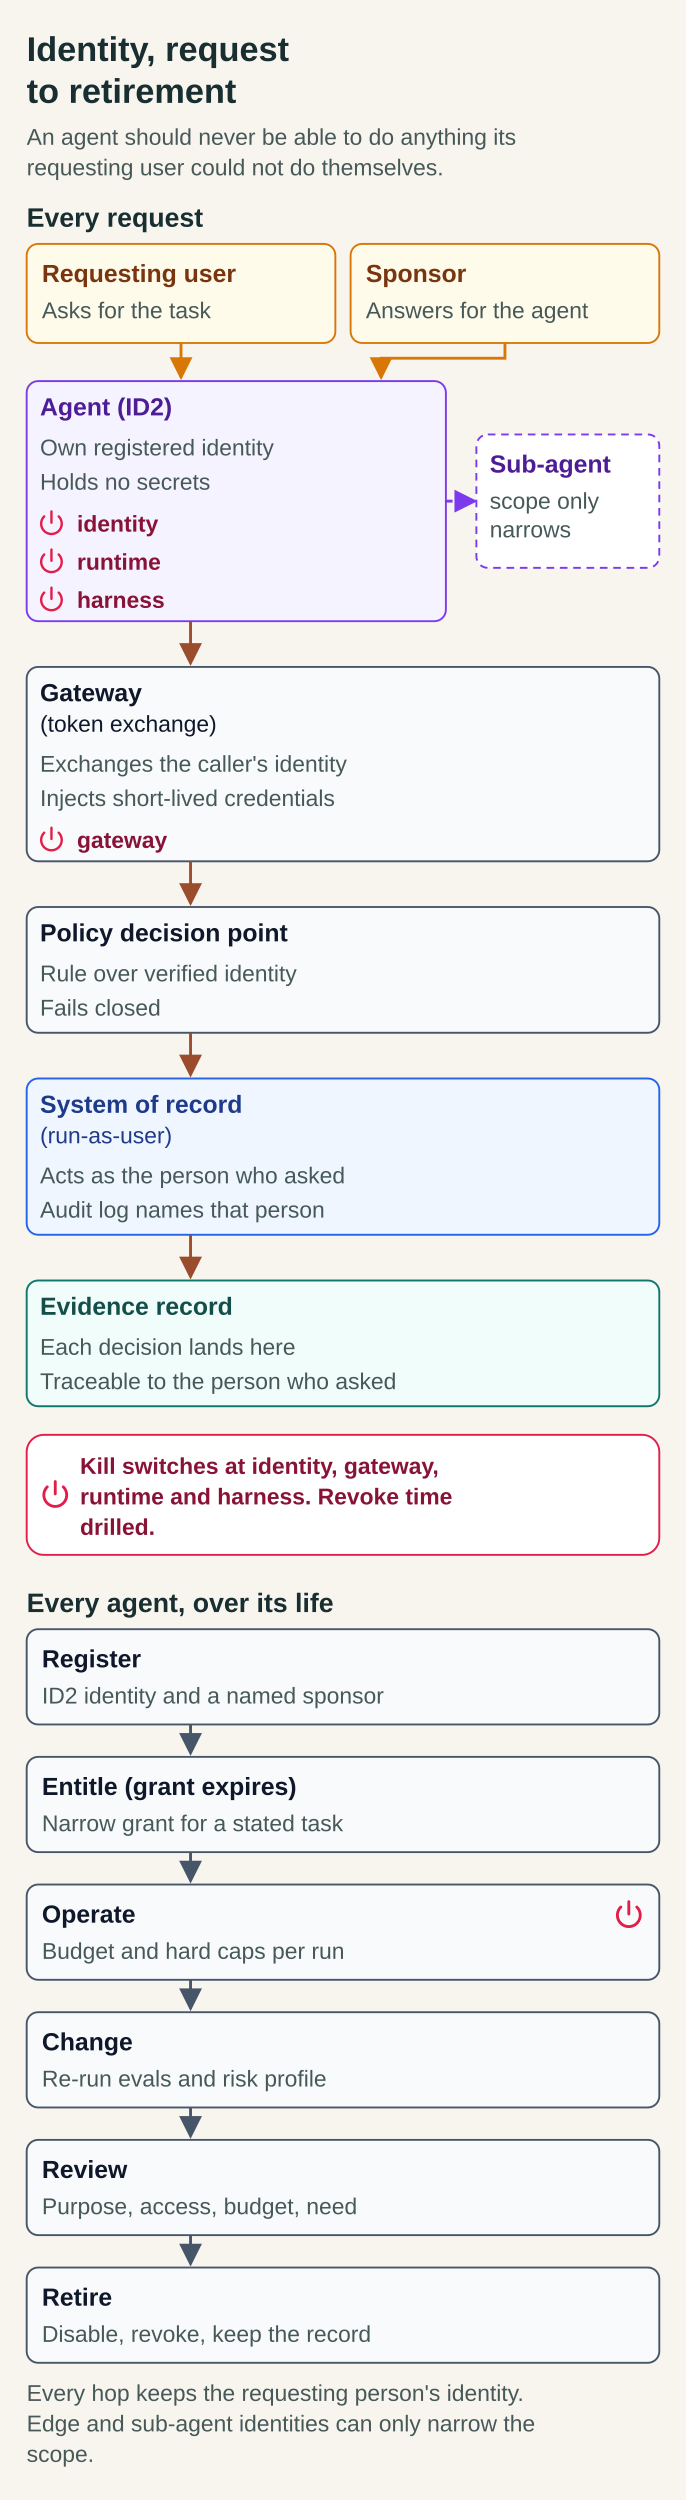
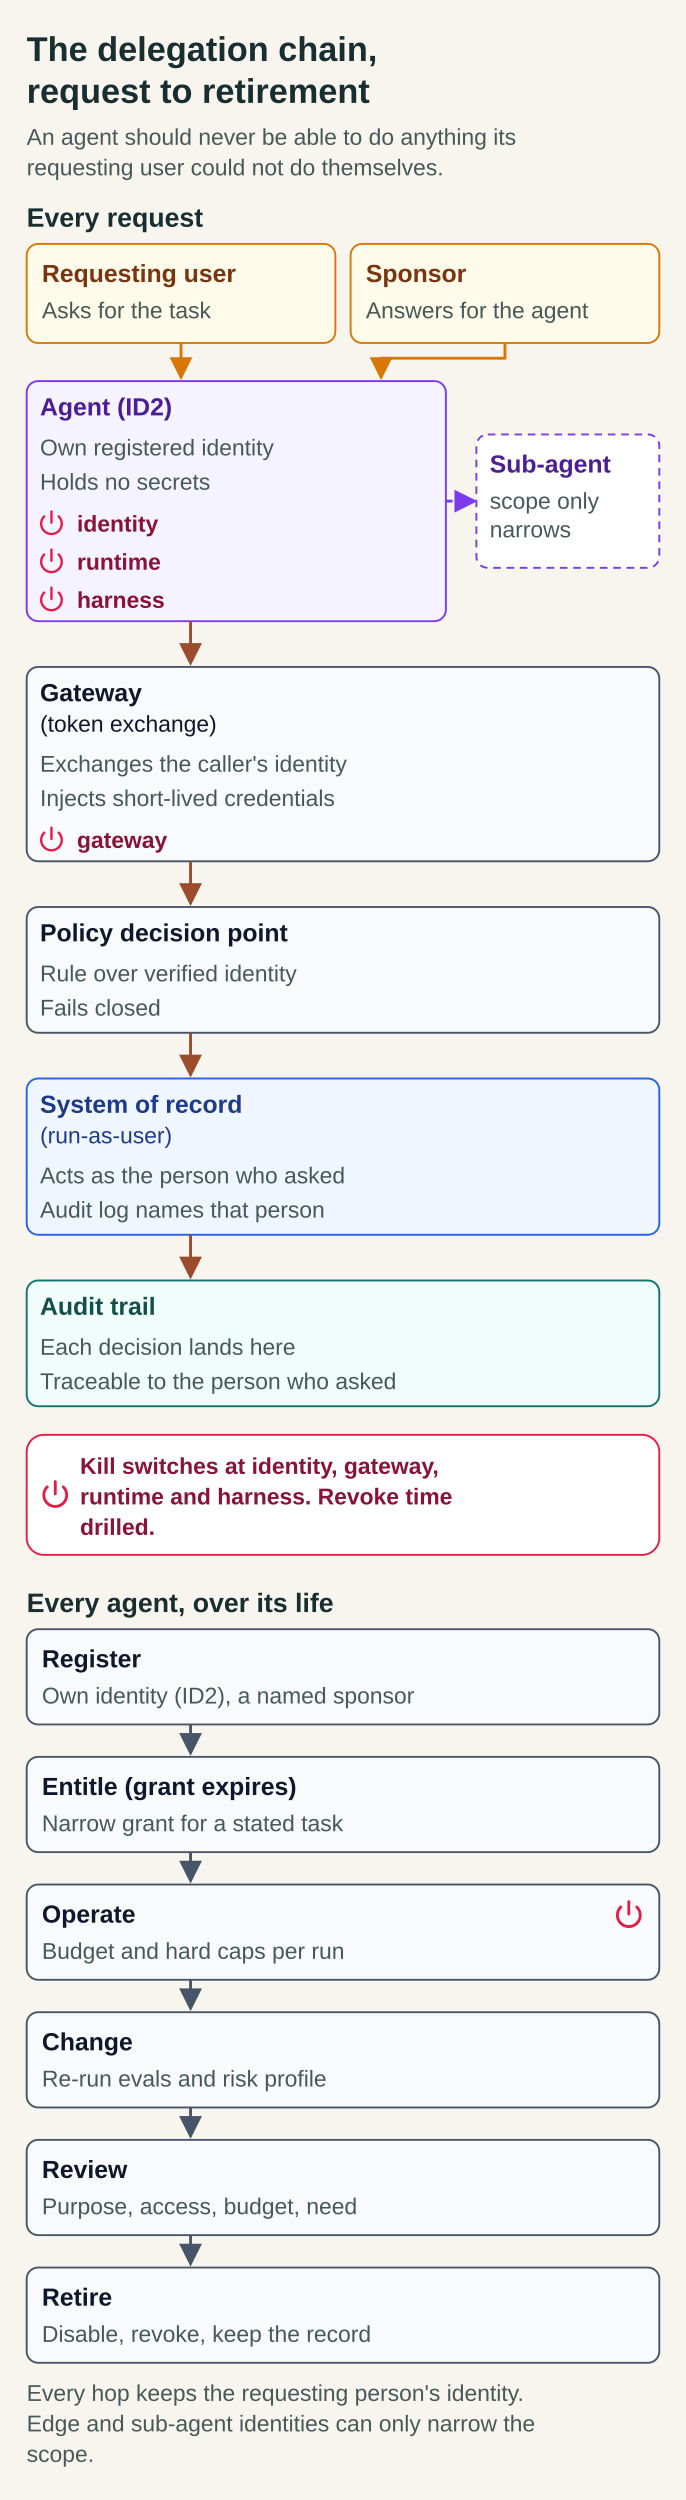
<svg xmlns="http://www.w3.org/2000/svg" viewBox="0 0 720 2624" role="img" aria-labelledby="title desc">
  <defs>
    <marker id="ah-agent" markerWidth="9" markerHeight="9" refX="7" refY="4" orient="auto">
      <path d="M0,0 L8,4 L0,8" fill="#7c3aed" />
    </marker>
    <marker id="ah-brown" markerWidth="9" markerHeight="9" refX="7" refY="4" orient="auto">
      <path d="M0,0 L8,4 L0,8" fill="#9a4c2d" />
    </marker>
    <marker id="ah-control" markerWidth="9" markerHeight="9" refX="7" refY="4" orient="auto">
      <path d="M0,0 L8,4 L0,8" fill="#475569" />
    </marker>
    <marker id="ah-human" markerWidth="9" markerHeight="9" refX="7" refY="4" orient="auto">
      <path d="M0,0 L8,4 L0,8" fill="#d97706" />
    </marker>
  </defs>
  <rect width="100%" height="100%" fill="#f8f5ef" />
-   <text x="28" y="64" font-family="Arial,sans-serif" font-size="36" font-weight="600" fill="#182e31">Identity, request</text>
-   <text x="28" y="108" font-family="Arial,sans-serif" font-size="36" font-weight="600" fill="#182e31">to retirement</text>
+   <text x="28" y="64" font-family="Arial,sans-serif" font-size="36" font-weight="600" fill="#182e31">The delegation chain,</text>
+   <text x="28" y="108" font-family="Arial,sans-serif" font-size="36" font-weight="600" fill="#182e31">request to retirement</text>
  <text x="28" y="152" font-family="Arial,sans-serif" font-size="24" fill="#465958">An agent should never be able to do anything its</text>
  <text x="28" y="184" font-family="Arial,sans-serif" font-size="24" fill="#465958">requesting user could not do themselves.</text>
  <text x="28" y="238" font-family="Arial,sans-serif" font-size="28" font-weight="700" fill="#182e31">Every request</text>
  <rect x="28" y="256" width="324" height="104" rx="12" fill="#fffbeb" stroke="#d97706" stroke-width="2" />
  <text x="44" y="296" font-family="Arial,sans-serif" font-size="26" font-weight="700" fill="#78350f">Requesting user</text>
  <text x="44" y="334" font-family="Arial,sans-serif" font-size="24" fill="#465958">Asks for the task</text>
  <path d="M190 360 L190 396" fill="none" stroke="#d97706" stroke-width="3" marker-end="url(#ah-human)" />
  <rect x="368" y="256" width="324" height="104" rx="12" fill="#fffbeb" stroke="#d97706" stroke-width="2" />
  <text x="384" y="296" font-family="Arial,sans-serif" font-size="26" font-weight="700" fill="#78350f">Sponsor</text>
  <text x="384" y="334" font-family="Arial,sans-serif" font-size="24" fill="#465958">Answers for the agent</text>
  <path d="M530 360 L530 376 L400 376 L400 396" fill="none" stroke="#d97706" stroke-width="3" marker-end="url(#ah-human)" />
  <rect x="28" y="400" width="440" height="252" rx="12" fill="#f5f3ff" stroke="#7c3aed" stroke-width="2" />
  <text x="42" y="436" font-family="Arial,sans-serif" font-size="26" font-weight="700" fill="#4c1d95">Agent (ID2)</text>
  <text x="42" y="478" font-family="Arial,sans-serif" font-size="24" fill="#465958">Own registered identity</text>
  <text x="42" y="514" font-family="Arial,sans-serif" font-size="24" fill="#465958">Holds no secrets</text>
  <path d="M46.4 542 A10.8 10.8 0 1 0 61.6 542" fill="none" stroke="#e11d48" stroke-width="2.5" stroke-linecap="round" />
  <path d="M54 536.8 V548.6" fill="none" stroke="#e11d48" stroke-width="2.5" stroke-linecap="round" />
  <text x="80.8" y="558" font-family="Arial,sans-serif" font-size="24" font-weight="700" fill="#881337">identity</text>
  <path d="M46.4 582 A10.8 10.8 0 1 0 61.6 582" fill="none" stroke="#e11d48" stroke-width="2.5" stroke-linecap="round" />
  <path d="M54 576.8 V588.6" fill="none" stroke="#e11d48" stroke-width="2.5" stroke-linecap="round" />
  <text x="80.8" y="598" font-family="Arial,sans-serif" font-size="24" font-weight="700" fill="#881337">runtime</text>
  <path d="M46.4 622 A10.8 10.8 0 1 0 61.6 622" fill="none" stroke="#e11d48" stroke-width="2.5" stroke-linecap="round" />
  <path d="M54 616.8 V628.6" fill="none" stroke="#e11d48" stroke-width="2.5" stroke-linecap="round" />
  <text x="80.8" y="638" font-family="Arial,sans-serif" font-size="24" font-weight="700" fill="#881337">harness</text>
  <path d="M468 526 L498 526" fill="none" stroke="#7c3aed" stroke-width="3" stroke-dasharray="7 5" marker-end="url(#ah-agent)" />
  <rect x="500" y="456" width="192" height="140" rx="12" fill="#fff" stroke="#7c3aed" stroke-width="2" stroke-dasharray="8 6" />
  <text x="514" y="496" font-family="Arial,sans-serif" font-size="26" font-weight="700" fill="#4c1d95">Sub-agent</text>
  <text x="514" y="534" font-family="Arial,sans-serif" font-size="24" fill="#465958">scope only</text>
  <text x="514" y="564" font-family="Arial,sans-serif" font-size="24" fill="#465958">narrows</text>
  <path d="M200 652 L200 696" fill="none" stroke="#9a4c2d" stroke-width="3" marker-end="url(#ah-brown)" />
  <rect x="28" y="700" width="664" height="204" rx="12" fill="#f8fafc" stroke="#475569" stroke-width="2" />
  <text x="42" y="736" font-family="Arial,sans-serif" font-size="26" font-weight="700" fill="#0f172a">Gateway</text>
  <text x="42" y="768" font-family="Arial,sans-serif" font-size="24" fill="#0f172a">(token exchange)</text>
  <text x="42" y="810" font-family="Arial,sans-serif" font-size="24" fill="#465958">Exchanges the caller's identity</text>
  <text x="42" y="846" font-family="Arial,sans-serif" font-size="24" fill="#465958">Injects short-lived credentials</text>
  <path d="M46.4 874 A10.8 10.8 0 1 0 61.6 874" fill="none" stroke="#e11d48" stroke-width="2.5" stroke-linecap="round" />
  <path d="M54 868.8 V880.6" fill="none" stroke="#e11d48" stroke-width="2.5" stroke-linecap="round" />
  <text x="80.8" y="890" font-family="Arial,sans-serif" font-size="24" font-weight="700" fill="#881337">gateway</text>
  <path d="M200 904 L200 948" fill="none" stroke="#9a4c2d" stroke-width="3" marker-end="url(#ah-brown)" />
  <rect x="28" y="952" width="664" height="132" rx="12" fill="#f8fafc" stroke="#475569" stroke-width="2" />
  <text x="42" y="988" font-family="Arial,sans-serif" font-size="26" font-weight="700" fill="#0f172a">Policy decision point</text>
  <text x="42" y="1030" font-family="Arial,sans-serif" font-size="24" fill="#465958">Rule over verified identity</text>
  <text x="42" y="1066" font-family="Arial,sans-serif" font-size="24" fill="#465958">Fails closed</text>
  <path d="M200 1084 L200 1128" fill="none" stroke="#9a4c2d" stroke-width="3" marker-end="url(#ah-brown)" />
  <rect x="28" y="1132" width="664" height="164" rx="12" fill="#eff6ff" stroke="#2563eb" stroke-width="2" />
  <text x="42" y="1168" font-family="Arial,sans-serif" font-size="26" font-weight="700" fill="#1e3a8a">System of record</text>
  <text x="42" y="1200" font-family="Arial,sans-serif" font-size="24" fill="#1e3a8a">(run-as-user)</text>
  <text x="42" y="1242" font-family="Arial,sans-serif" font-size="24" fill="#465958">Acts as the person who asked</text>
  <text x="42" y="1278" font-family="Arial,sans-serif" font-size="24" fill="#465958">Audit log names that person</text>
  <path d="M200 1296 L200 1340" fill="none" stroke="#9a4c2d" stroke-width="3" marker-end="url(#ah-brown)" />
  <rect x="28" y="1344" width="664" height="132" rx="12" fill="#f0fdfa" stroke="#0f766e" stroke-width="2" />
-   <text x="42" y="1380" font-family="Arial,sans-serif" font-size="26" font-weight="700" fill="#134e4a">Evidence record</text>
+   <text x="42" y="1380" font-family="Arial,sans-serif" font-size="26" font-weight="700" fill="#134e4a">Audit trail</text>
  <text x="42" y="1422" font-family="Arial,sans-serif" font-size="24" fill="#465958">Each decision lands here</text>
  <text x="42" y="1458" font-family="Arial,sans-serif" font-size="24" fill="#465958">Traceable to the person who asked</text>
  <rect x="28" y="1506" width="664" height="126" rx="18" fill="#fff" stroke="#e11d48" stroke-width="2" />
  <path d="M49.6 1560.6 A12 12 0 1 0 66.4 1560.6" fill="none" stroke="#e11d48" stroke-width="3" stroke-linecap="round" />
  <path d="M58 1555 V1568" fill="none" stroke="#e11d48" stroke-width="3" stroke-linecap="round" />
  <text x="84" y="1547" font-family="Arial,sans-serif" font-size="24" font-weight="700" fill="#881337">Kill switches at identity, gateway,</text>
  <text x="84" y="1579" font-family="Arial,sans-serif" font-size="24" font-weight="700" fill="#881337">runtime and harness. Revoke time</text>
  <text x="84" y="1611" font-family="Arial,sans-serif" font-size="24" font-weight="700" fill="#881337">drilled.</text>
  <text x="28" y="1692" font-family="Arial,sans-serif" font-size="28" font-weight="700" fill="#182e31">Every agent, over its life</text>
  <rect x="28" y="1710" width="664" height="100" rx="12" fill="#f8fafc" stroke="#475569" stroke-width="2" />
  <text x="44" y="1750" font-family="Arial,sans-serif" font-size="26" font-weight="700" fill="#0f172a">Register</text>
-   <text x="44" y="1788" font-family="Arial,sans-serif" font-size="24" fill="#465958">ID2 identity and a named sponsor</text>
+   <text x="44" y="1788" font-family="Arial,sans-serif" font-size="24" fill="#465958">Own identity (ID2), a named sponsor</text>
  <path d="M200 1810 L200 1840" fill="none" stroke="#475569" stroke-width="3" marker-end="url(#ah-control)" />
  <rect x="28" y="1844" width="664" height="100" rx="12" fill="#f8fafc" stroke="#475569" stroke-width="2" />
  <text x="44" y="1884" font-family="Arial,sans-serif" font-size="26" font-weight="700" fill="#0f172a">Entitle (grant expires)</text>
  <text x="44" y="1922" font-family="Arial,sans-serif" font-size="24" fill="#465958">Narrow grant for a stated task</text>
  <path d="M200 1944 L200 1974" fill="none" stroke="#475569" stroke-width="3" marker-end="url(#ah-control)" />
  <rect x="28" y="1978" width="664" height="100" rx="12" fill="#f8fafc" stroke="#475569" stroke-width="2" />
  <text x="44" y="2018" font-family="Arial,sans-serif" font-size="26" font-weight="700" fill="#0f172a">Operate</text>
  <text x="44" y="2056" font-family="Arial,sans-serif" font-size="24" fill="#465958">Budget and hard caps per run</text>
  <path d="M651.6 2001.6 A12 12 0 1 0 668.4 2001.6" fill="none" stroke="#e11d48" stroke-width="3" stroke-linecap="round" />
  <path d="M660 1996 V2009" fill="none" stroke="#e11d48" stroke-width="3" stroke-linecap="round" />
  <path d="M200 2078 L200 2108" fill="none" stroke="#475569" stroke-width="3" marker-end="url(#ah-control)" />
  <rect x="28" y="2112" width="664" height="100" rx="12" fill="#f8fafc" stroke="#475569" stroke-width="2" />
  <text x="44" y="2152" font-family="Arial,sans-serif" font-size="26" font-weight="700" fill="#0f172a">Change</text>
  <text x="44" y="2190" font-family="Arial,sans-serif" font-size="24" fill="#465958">Re-run evals and risk profile</text>
  <path d="M200 2212 L200 2242" fill="none" stroke="#475569" stroke-width="3" marker-end="url(#ah-control)" />
  <rect x="28" y="2246" width="664" height="100" rx="12" fill="#f8fafc" stroke="#475569" stroke-width="2" />
  <text x="44" y="2286" font-family="Arial,sans-serif" font-size="26" font-weight="700" fill="#0f172a">Review</text>
  <text x="44" y="2324" font-family="Arial,sans-serif" font-size="24" fill="#465958">Purpose, access, budget, need</text>
  <path d="M200 2346 L200 2376" fill="none" stroke="#475569" stroke-width="3" marker-end="url(#ah-control)" />
  <rect x="28" y="2380" width="664" height="100" rx="12" fill="#f8fafc" stroke="#475569" stroke-width="2" />
  <text x="44" y="2420" font-family="Arial,sans-serif" font-size="26" font-weight="700" fill="#0f172a">Retire</text>
  <text x="44" y="2458" font-family="Arial,sans-serif" font-size="24" fill="#465958">Disable, revoke, keep the record</text>
  <text x="28" y="2520" font-family="Arial,sans-serif" font-size="24" fill="#465958">Every hop keeps the requesting person's identity.</text>
  <text x="28" y="2552" font-family="Arial,sans-serif" font-size="24" fill="#465958">Edge and sub-agent identities can only narrow the</text>
  <text x="28" y="2584" font-family="Arial,sans-serif" font-size="24" fill="#465958">scope.</text>
</svg>
